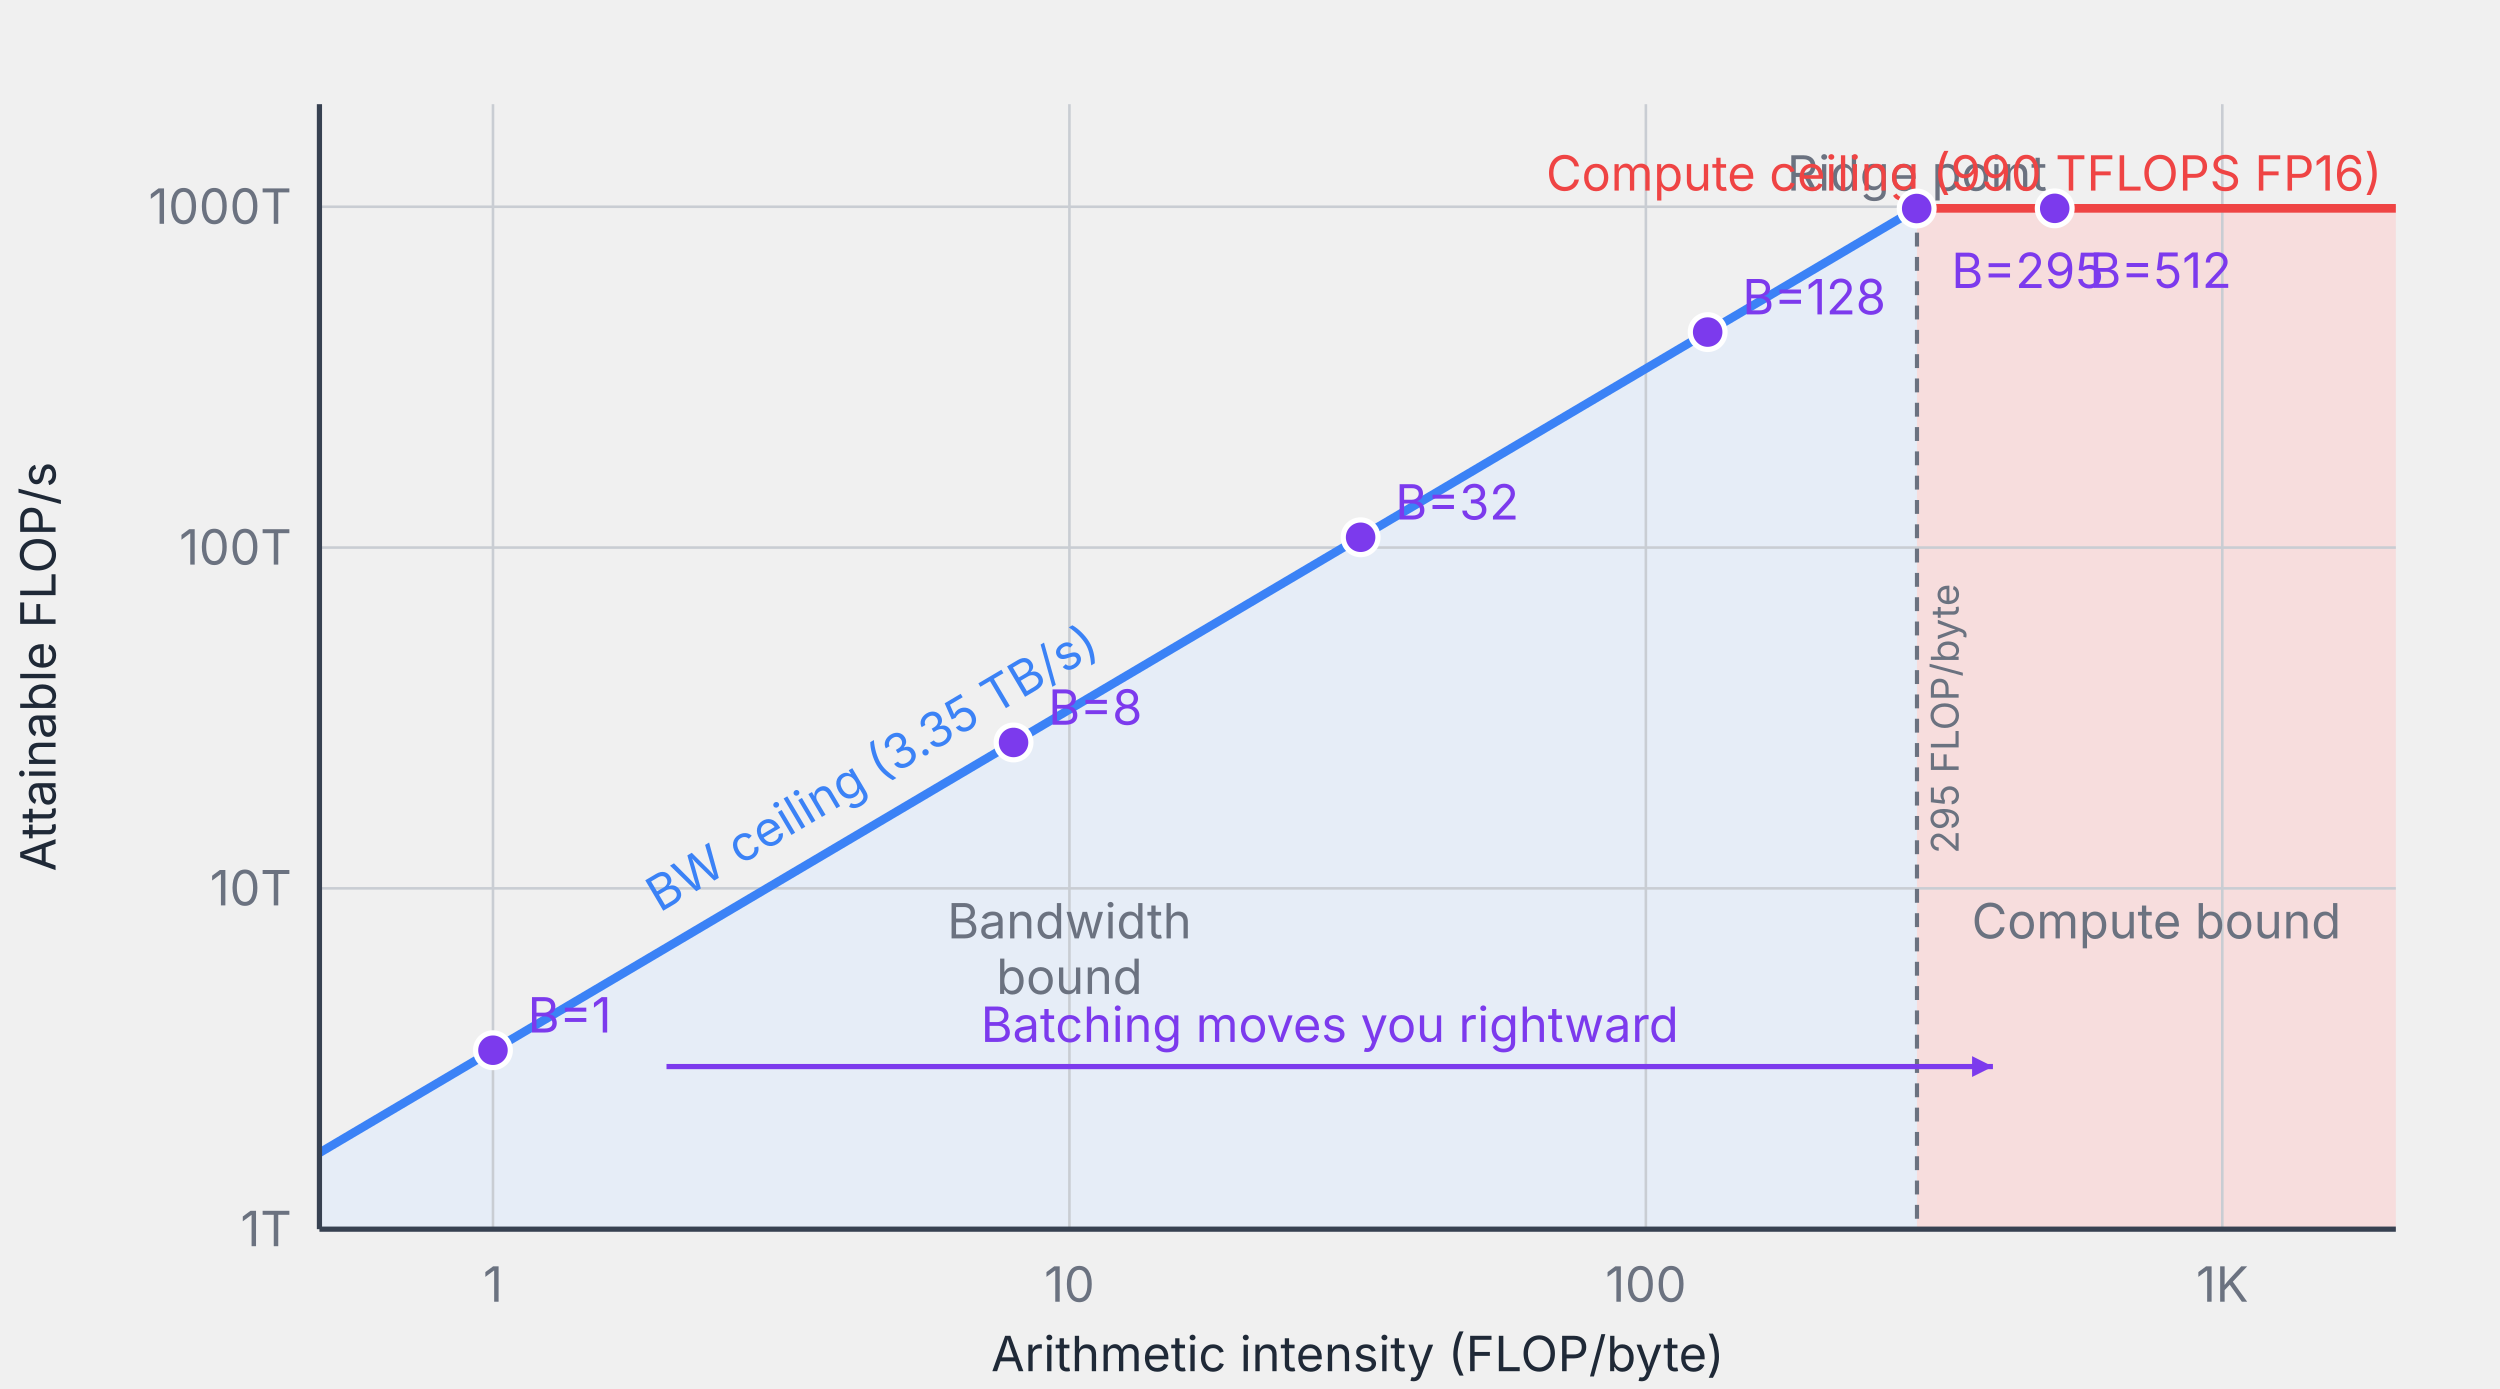
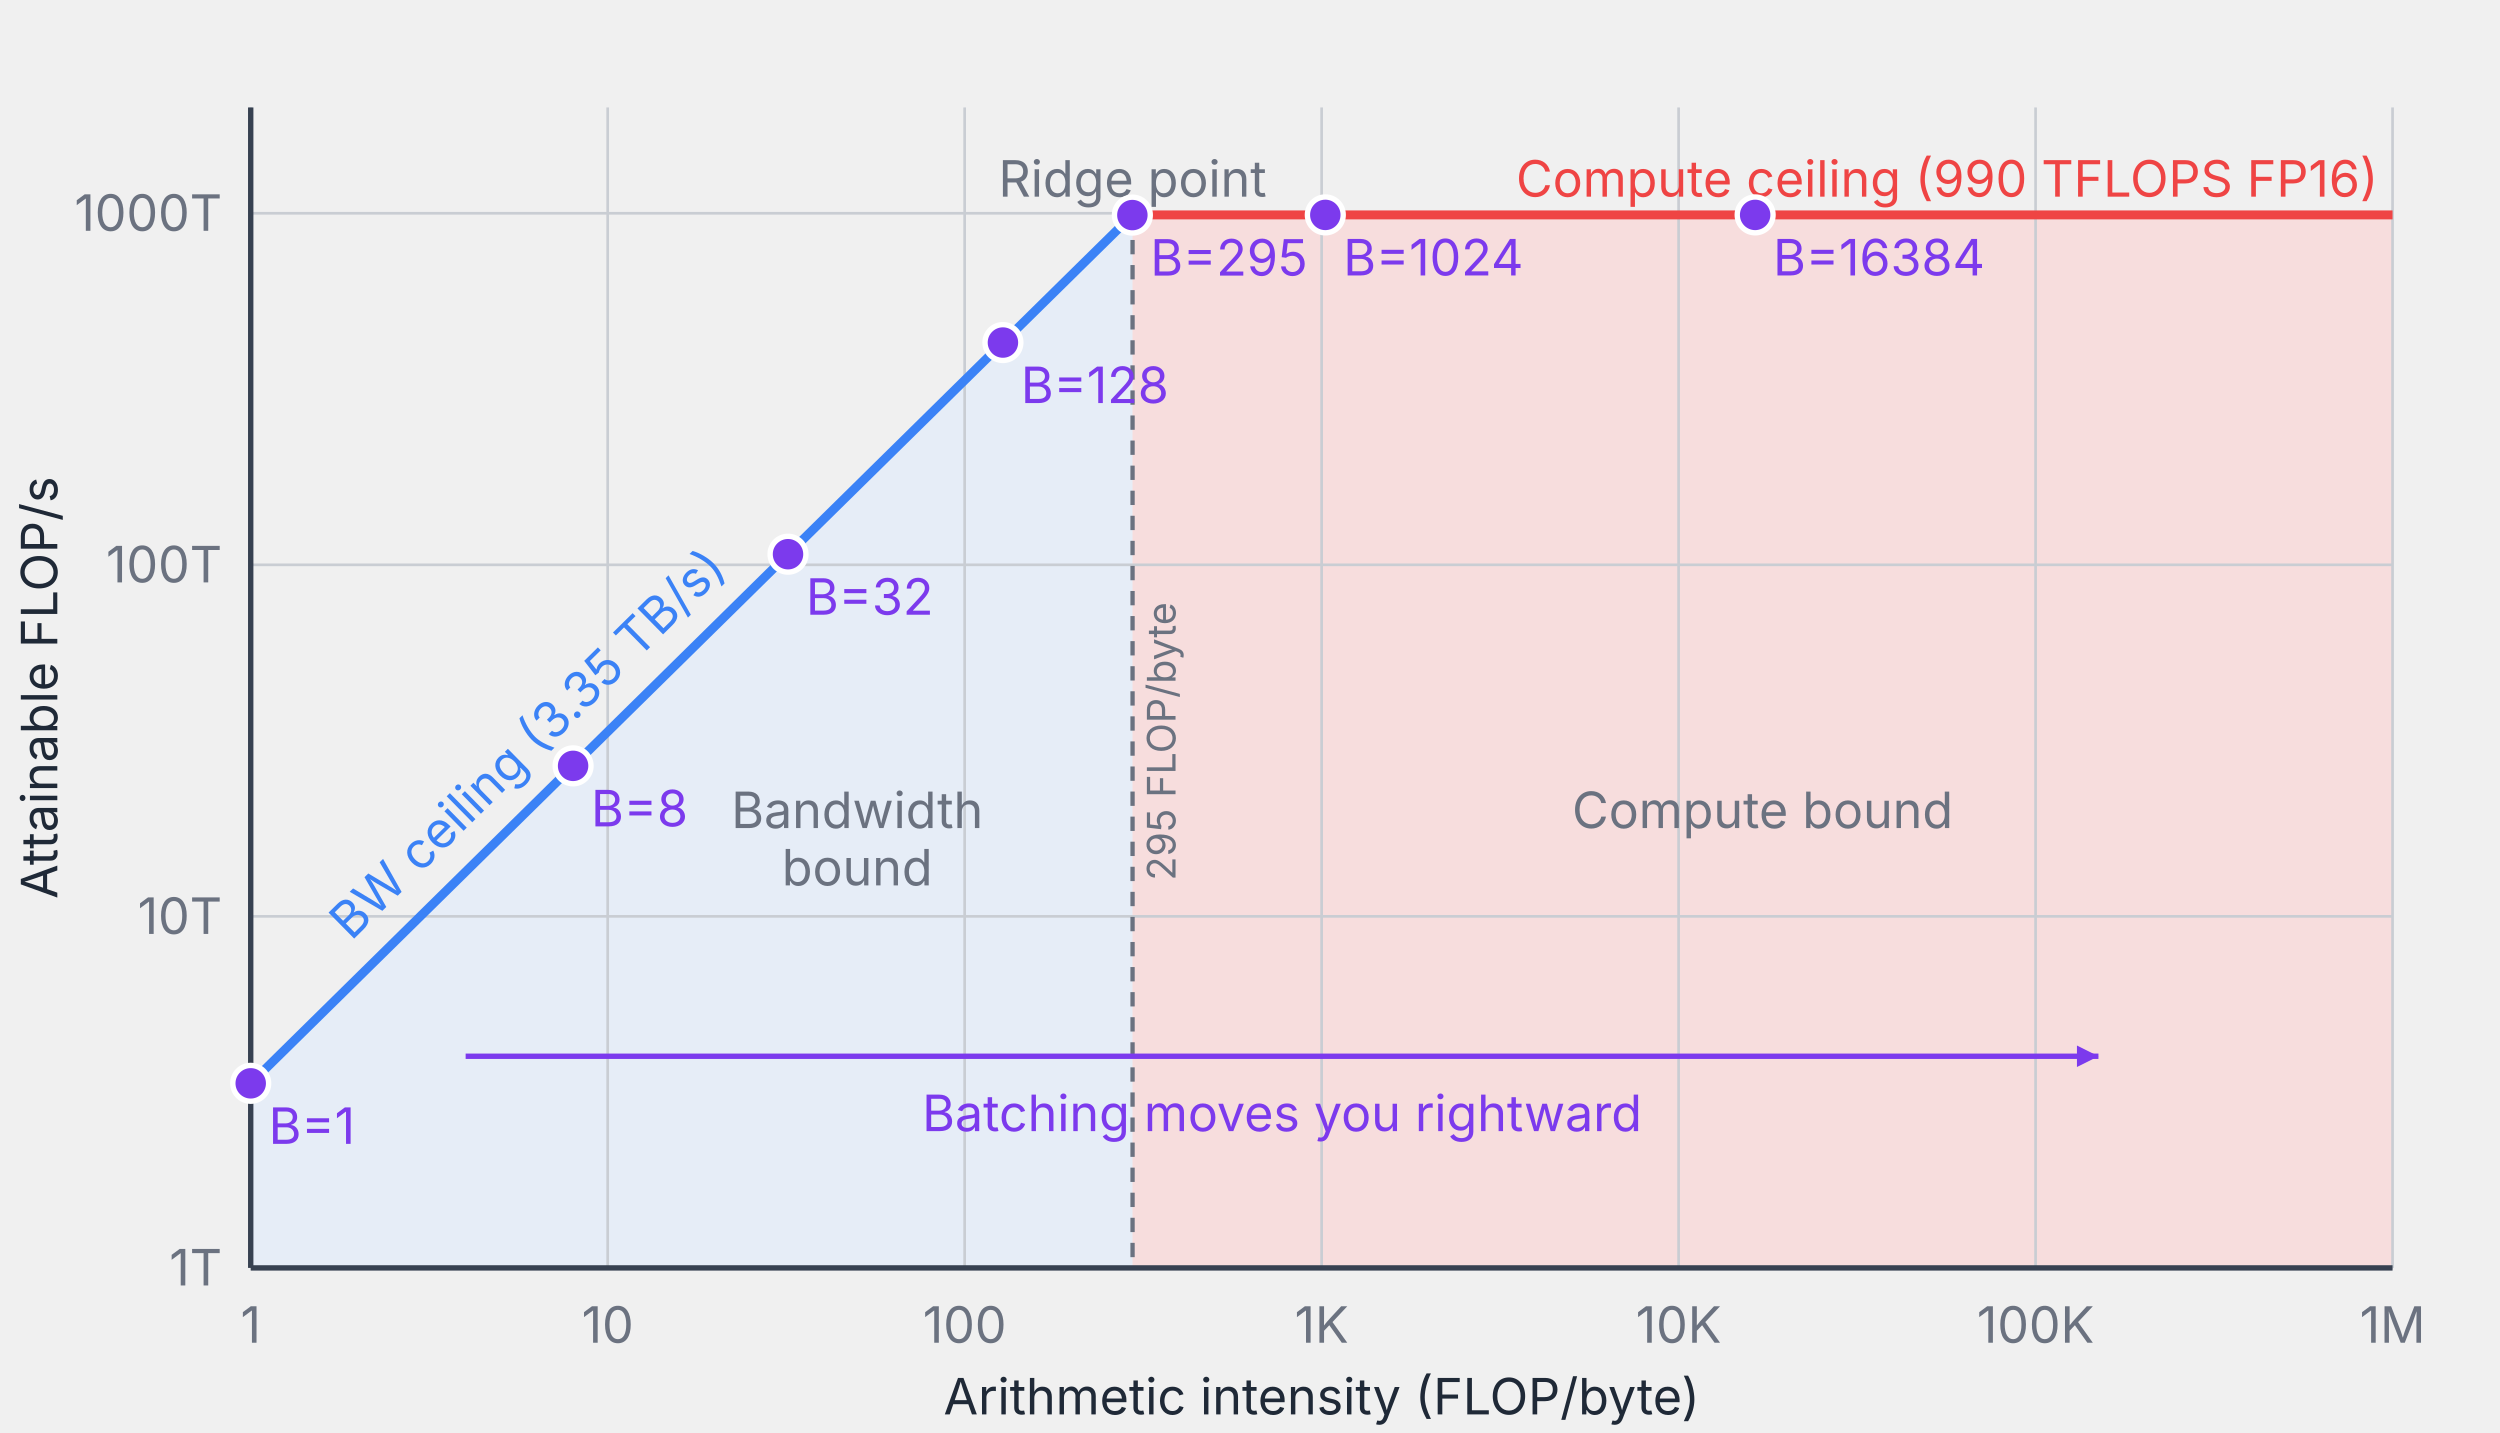
- <svg xmlns="http://www.w3.org/2000/svg" baseProfile="full" height="400px" version="1.1" viewBox="0 0 720 400" width="720px">
+ <svg xmlns="http://www.w3.org/2000/svg" baseProfile="full" height="400px" version="1.1" viewBox="0 0 698 400" width="698px">
  <defs>
    <marker id="arrowhead" markerHeight="4" markerWidth="4" orient="auto" refX="4" refY="2.0">
      <polygon fill="#374151" points="0,0 4,2.0 0,4" />
    </marker>
    <marker id="arrowhead_7C3AED" markerHeight="4" markerWidth="4" orient="auto" refX="4" refY="2.0">
      <polygon fill="#7C3AED" points="0,0 4,2.0 0,4" />
    </marker>
  </defs>
-   <polygon fill="#DBEAFE" opacity="0.5" points="92.0,332.013 552.09,60.001 552.09,354 92.0,354" stroke="none" />
-   <polygon fill="#FECACA" opacity="0.5" points="552.09,60.001 690,60.001 690,354 552.09,354" stroke="none" />
-   <line stroke="#C9CDD3" stroke-width="0.75" x1="92" x2="690" y1="354.0" y2="354.0" />
-   <line stroke="#C9CDD3" stroke-width="0.75" x1="92" x2="690" y1="255.849" y2="255.849" />
-   <line stroke="#C9CDD3" stroke-width="0.75" x1="92" x2="690" y1="157.698" y2="157.698" />
-   <line stroke="#C9CDD3" stroke-width="0.75" x1="92" x2="690" y1="59.546" y2="59.546" />
-   <line stroke="#C9CDD3" stroke-width="0.75" x1="141.976" x2="141.976" y1="30" y2="354" />
-   <line stroke="#C9CDD3" stroke-width="0.75" x1="307.992" x2="307.992" y1="30" y2="354" />
-   <line stroke="#C9CDD3" stroke-width="0.75" x1="474.008" x2="474.008" y1="30" y2="354" />
-   <line stroke="#C9CDD3" stroke-width="0.75" x1="640.024" x2="640.024" y1="30" y2="354" />
-   <line stroke="#6B7280" stroke-dasharray="4,3" stroke-width="1.2" x1="552.09" x2="552.09" y1="60.001" y2="354" />
-   <text dy="0.35em" fill="#6B7280" font-family="Inter, Segoe UI, Helvetica, Arial, sans-serif" font-size="14px" text-anchor="middle" x="552.09" y="50.001">Ridge point</text>
-   <text fill="#6B7280" font-family="Inter, Segoe UI, Helvetica, Arial, sans-serif" font-size="11px" text-anchor="middle" transform="rotate(-90,564.0899,207.0004)" x="564.09" y="207">295 FLOP/byte</text>
-   <polyline fill="none" points="92.0,332.013 96.601,329.293 101.202,326.572 105.803,323.852 110.404,321.132 115.004,318.412 119.605,315.692 124.206,312.972 128.807,310.252 133.408,307.532 138.009,304.811 142.61,302.091 147.211,299.371 151.812,296.651 156.413,293.931 161.013,291.211 165.614,288.491 170.215,285.771 174.816,283.051 179.417,280.33 184.018,277.61 188.619,274.89 193.22,272.17 197.821,269.45 202.422,266.73 207.022,264.01 211.623,261.29 216.224,258.569 220.825,255.849 225.426,253.129 230.027,250.409 234.628,247.689 239.229,244.969 243.83,242.249 248.431,239.529 253.031,236.808 257.632,234.088 262.233,231.368 266.834,228.648 271.435,225.928 276.036,223.208 280.637,220.488 285.238,217.768 289.839,215.048 294.44,212.327 299.04,209.607 303.641,206.887 308.242,204.167 312.843,201.447 317.444,198.727 322.045,196.007 326.646,193.287 331.247,190.566 335.848,187.846 340.449,185.126 345.049,182.406 349.65,179.686 354.251,176.966 358.852,174.246 363.453,171.526 368.054,168.805 372.655,166.085 377.256,163.365 381.857,160.645 386.458,157.925 391.058,155.205 395.659,152.485 400.26,149.765 404.861,147.045 409.462,144.324 414.063,141.604 418.664,138.884 423.265,136.164 427.866,133.444 432.467,130.724 437.067,128.004 441.668,125.284 446.269,122.563 450.87,119.843 455.471,117.123 460.072,114.403 464.673,111.683 469.274,108.963 473.875,106.243 478.476,103.523 483.076,100.802 487.677,98.082 492.278,95.362 496.879,92.642 501.48,89.922 506.081,87.202 510.682,84.482 515.283,81.762 519.884,79.042 524.485,76.321 529.085,73.601 533.686,70.881 538.287,68.161 542.888,65.441 547.489,62.721 552.09,60.001" stroke="#3B82F6" stroke-width="2.5" />
-   <text fill="#3B82F6" font-family="Inter, Segoe UI, Helvetica, Arial, sans-serif" font-size="14px" text-anchor="start" transform="rotate(-30.59221,189.9517,262.9198)" x="189.952" y="262.92">BW ceiling (3.35 TB/s)</text>
-   <line stroke="#EF4444" stroke-width="2.5" x1="552.09" x2="690" y1="60.001" y2="60.001" />
-   <text dy="0.35em" fill="#EF4444" font-family="Inter, Segoe UI, Helvetica, Arial, sans-serif" font-size="14px" text-anchor="end" x="686" y="50.001">Compute ceiling (990 TFLOPS FP16)</text>
-   <text dy="0.35em" fill="#6B7280" font-family="Inter, Segoe UI, Helvetica, Arial, sans-serif" font-size="14px" text-anchor="middle" x="307.992" y="265.361">Bandwidth</text>
-   <text dy="0.35em" fill="#6B7280" font-family="Inter, Segoe UI, Helvetica, Arial, sans-serif" font-size="14px" text-anchor="middle" x="307.992" y="281.361">bound</text>
-   <text dy="0.35em" fill="#6B7280" font-family="Inter, Segoe UI, Helvetica, Arial, sans-serif" font-size="14px" text-anchor="middle" x="621.045" y="265.361">Compute bound</text>
-   <line stroke="#374151" stroke-width="1.5" x1="92" x2="690" y1="354" y2="354" />
-   <line stroke="#374151" stroke-width="1.5" x1="92" x2="92" y1="30" y2="354" />
-   <text dy="0.35em" fill="#1F2937" font-family="Inter, Segoe UI, Helvetica, Arial, sans-serif" font-size="14px" text-anchor="middle" x="391.0" y="390">Arithmetic intensity (FLOP/byte)</text>
+   <polygon fill="#DBEAFE" opacity="0.5" points="70.0,302.466 316.209,60.001 316.209,354 70.0,354" stroke="none" />
+   <polygon fill="#FECACA" opacity="0.5" points="316.209,60.001 668,60.001 668,354 316.209,354" stroke="none" />
+   <line stroke="#C9CDD3" stroke-width="0.75" x1="70" x2="668" y1="354.0" y2="354.0" />
+   <line stroke="#C9CDD3" stroke-width="0.75" x1="70" x2="668" y1="255.849" y2="255.849" />
+   <line stroke="#C9CDD3" stroke-width="0.75" x1="70" x2="668" y1="157.698" y2="157.698" />
+   <line stroke="#C9CDD3" stroke-width="0.75" x1="70" x2="668" y1="59.546" y2="59.546" />
+   <line stroke="#C9CDD3" stroke-width="0.75" x1="70.0" x2="70.0" y1="30" y2="354" />
+   <line stroke="#C9CDD3" stroke-width="0.75" x1="169.667" x2="169.667" y1="30" y2="354" />
+   <line stroke="#C9CDD3" stroke-width="0.75" x1="269.333" x2="269.333" y1="30" y2="354" />
+   <line stroke="#C9CDD3" stroke-width="0.75" x1="369.0" x2="369.0" y1="30" y2="354" />
+   <line stroke="#C9CDD3" stroke-width="0.75" x1="468.667" x2="468.667" y1="30" y2="354" />
+   <line stroke="#C9CDD3" stroke-width="0.75" x1="568.333" x2="568.333" y1="30" y2="354" />
+   <line stroke="#C9CDD3" stroke-width="0.75" x1="668.0" x2="668.0" y1="30" y2="354" />
+   <line stroke="#6B7280" stroke-dasharray="4,3" stroke-width="1.2" x1="316.209" x2="316.209" y1="60.001" y2="354" />
+   <text dy="0.35em" fill="#6B7280" font-family="Inter, Segoe UI, Helvetica, Arial, sans-serif" font-size="14px" text-anchor="middle" x="316.209" y="50.001">Ridge point</text>
+   <text fill="#6B7280" font-family="Inter, Segoe UI, Helvetica, Arial, sans-serif" font-size="11px" text-anchor="middle" transform="rotate(-90,328.2093,207.0004)" x="328.209" y="207">295 FLOP/byte</text>
+   <polyline fill="none" points="70.0,302.466 72.462,300.042 74.924,297.617 77.386,295.192 79.848,292.768 82.31,290.343 84.773,287.918 87.235,285.494 89.697,283.069 92.159,280.644 94.621,278.22 97.083,275.795 99.545,273.37 102.007,270.946 104.469,268.521 106.931,266.096 109.393,263.672 111.856,261.247 114.318,258.822 116.78,256.398 119.242,253.973 121.704,251.548 124.166,249.124 126.628,246.699 129.09,244.275 131.552,241.85 134.014,239.425 136.477,237.001 138.939,234.576 141.401,232.151 143.863,229.727 146.325,227.302 148.787,224.877 151.249,222.453 153.711,220.028 156.173,217.603 158.635,215.179 161.097,212.754 163.56,210.329 166.022,207.905 168.484,205.48 170.946,203.055 173.408,200.631 175.87,198.206 178.332,195.781 180.794,193.357 183.256,190.932 185.718,188.507 188.18,186.083 190.643,183.658 193.105,181.233 195.567,178.809 198.029,176.384 200.491,173.96 202.953,171.535 205.415,169.11 207.877,166.686 210.339,164.261 212.801,161.836 215.263,159.412 217.726,156.987 220.188,154.562 222.65,152.138 225.112,149.713 227.574,147.288 230.036,144.864 232.498,142.439 234.96,140.014 237.422,137.59 239.884,135.165 242.346,132.74 244.809,130.316 247.271,127.891 249.733,125.466 252.195,123.042 254.657,120.617 257.119,118.192 259.581,115.768 262.043,113.343 264.505,110.918 266.967,108.494 269.43,106.069 271.892,103.644 274.354,101.22 276.816,98.795 279.278,96.371 281.74,93.946 284.202,91.521 286.664,89.097 289.126,86.672 291.588,84.247 294.05,81.823 296.513,79.398 298.975,76.973 301.437,74.549 303.899,72.124 306.361,69.699 308.823,67.275 311.285,64.85 313.747,62.425 316.209,60.001" stroke="#3B82F6" stroke-width="2.5" />
+   <text fill="#3B82F6" font-family="Inter, Segoe UI, Helvetica, Arial, sans-serif" font-size="14px" text-anchor="start" transform="rotate(-44.56107,98.00266,262.9198)" x="98.003" y="262.92">BW ceiling (3.35 TB/s)</text>
+   <line stroke="#EF4444" stroke-width="2.5" x1="316.209" x2="668" y1="60.001" y2="60.001" />
+   <text dy="0.35em" fill="#EF4444" font-family="Inter, Segoe UI, Helvetica, Arial, sans-serif" font-size="14px" text-anchor="end" x="664" y="50.001">Compute ceiling (990 TFLOPS FP16)</text>
+   <text dy="0.35em" fill="#6B7280" font-family="Inter, Segoe UI, Helvetica, Arial, sans-serif" font-size="14px" text-anchor="middle" x="239.331" y="226.302">Bandwidth</text>
+   <text dy="0.35em" fill="#6B7280" font-family="Inter, Segoe UI, Helvetica, Arial, sans-serif" font-size="14px" text-anchor="middle" x="239.331" y="242.302">bound</text>
+   <text dy="0.35em" fill="#6B7280" font-family="Inter, Segoe UI, Helvetica, Arial, sans-serif" font-size="14px" text-anchor="middle" x="492.105" y="226.302">Compute bound</text>
+   <line stroke="#374151" stroke-width="1.5" x1="70" x2="668" y1="354" y2="354" />
+   <line stroke="#374151" stroke-width="1.5" x1="70" x2="70" y1="30" y2="354" />
+   <text dy="0.35em" fill="#1F2937" font-family="Inter, Segoe UI, Helvetica, Arial, sans-serif" font-size="14px" text-anchor="middle" x="369.0" y="390">Arithmetic intensity (FLOP/byte)</text>
  <text fill="#1F2937" font-family="Inter, Segoe UI, Helvetica, Arial, sans-serif" font-size="14px" text-anchor="middle" transform="rotate(-90,16,192.0)" x="16" y="192.0">Attainable FLOP/s</text>
-   <text dy="0.35em" fill="#6B7280" font-family="Inter, Segoe UI, Helvetica, Arial, sans-serif" font-size="14px" text-anchor="middle" x="141.976" y="370">1</text>
-   <text dy="0.35em" fill="#6B7280" font-family="Inter, Segoe UI, Helvetica, Arial, sans-serif" font-size="14px" text-anchor="middle" x="307.992" y="370">10</text>
-   <text dy="0.35em" fill="#6B7280" font-family="Inter, Segoe UI, Helvetica, Arial, sans-serif" font-size="14px" text-anchor="middle" x="474.008" y="370">100</text>
-   <text dy="0.35em" fill="#6B7280" font-family="Inter, Segoe UI, Helvetica, Arial, sans-serif" font-size="14px" text-anchor="middle" x="640.024" y="370">1K</text>
-   <text dy="0.35em" fill="#6B7280" font-family="Inter, Segoe UI, Helvetica, Arial, sans-serif" font-size="14px" text-anchor="end" x="84" y="354.0">1T</text>
-   <text dy="0.35em" fill="#6B7280" font-family="Inter, Segoe UI, Helvetica, Arial, sans-serif" font-size="14px" text-anchor="end" x="84" y="255.849">10T</text>
-   <text dy="0.35em" fill="#6B7280" font-family="Inter, Segoe UI, Helvetica, Arial, sans-serif" font-size="14px" text-anchor="end" x="84" y="157.698">100T</text>
-   <text dy="0.35em" fill="#6B7280" font-family="Inter, Segoe UI, Helvetica, Arial, sans-serif" font-size="14px" text-anchor="end" x="84" y="59.546">1000T</text>
-   <circle cx="141.976" cy="302.466" fill="#7C3AED" r="5" stroke="#FFFFFF" stroke-width="1.5" />
-   <text dy="0.35em" fill="#7C3AED" font-family="Inter, Segoe UI, Helvetica, Arial, sans-serif" font-size="14px" text-anchor="start" x="151.976" y="292.466">B=1</text>
-   <circle cx="291.903" cy="213.827" fill="#7C3AED" r="5" stroke="#FFFFFF" stroke-width="1.5" />
-   <text dy="0.35em" fill="#7C3AED" font-family="Inter, Segoe UI, Helvetica, Arial, sans-serif" font-size="14px" text-anchor="start" x="301.903" y="203.827">B=8</text>
-   <circle cx="391.855" cy="154.734" fill="#7C3AED" r="5" stroke="#FFFFFF" stroke-width="1.5" />
-   <text dy="0.35em" fill="#7C3AED" font-family="Inter, Segoe UI, Helvetica, Arial, sans-serif" font-size="14px" text-anchor="start" x="401.855" y="144.734">B=32</text>
-   <circle cx="491.807" cy="95.641" fill="#7C3AED" r="5" stroke="#FFFFFF" stroke-width="1.5" />
-   <text dy="0.35em" fill="#7C3AED" font-family="Inter, Segoe UI, Helvetica, Arial, sans-serif" font-size="14px" text-anchor="start" x="501.807" y="85.641">B=128</text>
-   <circle cx="552.006" cy="60.05" fill="#7C3AED" r="5" stroke="#FFFFFF" stroke-width="1.5" />
-   <text dy="0.35em" fill="#7C3AED" font-family="Inter, Segoe UI, Helvetica, Arial, sans-serif" font-size="14px" text-anchor="start" x="562.006" y="78.05">B=295</text>
-   <circle cx="591.758" cy="60.001" fill="#7C3AED" r="5" stroke="#FFFFFF" stroke-width="1.5" />
-   <text dy="0.35em" fill="#7C3AED" font-family="Inter, Segoe UI, Helvetica, Arial, sans-serif" font-size="14px" text-anchor="start" x="601.758" y="78.001">B=512</text>
-   <line marker-end="url(#arrowhead_7C3AED)" stroke="#7C3AED" stroke-width="1.5" x1="191.952" x2="573.96" y1="307.17" y2="307.17" />
-   <text dy="0.35em" fill="#7C3AED" font-family="Inter, Segoe UI, Helvetica, Arial, sans-serif" font-size="14px" text-anchor="middle" x="382.956" y="295.17">Batching moves you rightward</text>
+   <text dy="0.35em" fill="#6B7280" font-family="Inter, Segoe UI, Helvetica, Arial, sans-serif" font-size="14px" text-anchor="middle" x="70.0" y="370">1</text>
+   <text dy="0.35em" fill="#6B7280" font-family="Inter, Segoe UI, Helvetica, Arial, sans-serif" font-size="14px" text-anchor="middle" x="169.667" y="370">10</text>
+   <text dy="0.35em" fill="#6B7280" font-family="Inter, Segoe UI, Helvetica, Arial, sans-serif" font-size="14px" text-anchor="middle" x="269.333" y="370">100</text>
+   <text dy="0.35em" fill="#6B7280" font-family="Inter, Segoe UI, Helvetica, Arial, sans-serif" font-size="14px" text-anchor="middle" x="369.0" y="370">1K</text>
+   <text dy="0.35em" fill="#6B7280" font-family="Inter, Segoe UI, Helvetica, Arial, sans-serif" font-size="14px" text-anchor="middle" x="468.667" y="370">10K</text>
+   <text dy="0.35em" fill="#6B7280" font-family="Inter, Segoe UI, Helvetica, Arial, sans-serif" font-size="14px" text-anchor="middle" x="568.333" y="370">100K</text>
+   <text dy="0.35em" fill="#6B7280" font-family="Inter, Segoe UI, Helvetica, Arial, sans-serif" font-size="14px" text-anchor="middle" x="668.0" y="370">1M</text>
+   <text dy="0.35em" fill="#6B7280" font-family="Inter, Segoe UI, Helvetica, Arial, sans-serif" font-size="14px" text-anchor="end" x="62" y="354.0">1T</text>
+   <text dy="0.35em" fill="#6B7280" font-family="Inter, Segoe UI, Helvetica, Arial, sans-serif" font-size="14px" text-anchor="end" x="62" y="255.849">10T</text>
+   <text dy="0.35em" fill="#6B7280" font-family="Inter, Segoe UI, Helvetica, Arial, sans-serif" font-size="14px" text-anchor="end" x="62" y="157.698">100T</text>
+   <text dy="0.35em" fill="#6B7280" font-family="Inter, Segoe UI, Helvetica, Arial, sans-serif" font-size="14px" text-anchor="end" x="62" y="59.546">1000T</text>
+   <circle cx="70.0" cy="302.466" fill="#7C3AED" r="5" stroke="#FFFFFF" stroke-width="1.5" />
+   <text dy="0.35em" fill="#7C3AED" font-family="Inter, Segoe UI, Helvetica, Arial, sans-serif" font-size="14px" text-anchor="start" x="75.0" y="314.466">B=1</text>
+   <circle cx="160.008" cy="213.827" fill="#7C3AED" r="5" stroke="#FFFFFF" stroke-width="1.5" />
+   <text dy="0.35em" fill="#7C3AED" font-family="Inter, Segoe UI, Helvetica, Arial, sans-serif" font-size="14px" text-anchor="start" x="165.008" y="225.827">B=8</text>
+   <circle cx="220.013" cy="154.734" fill="#7C3AED" r="5" stroke="#FFFFFF" stroke-width="1.5" />
+   <text dy="0.35em" fill="#7C3AED" font-family="Inter, Segoe UI, Helvetica, Arial, sans-serif" font-size="14px" text-anchor="start" x="225.013" y="166.734">B=32</text>
+   <circle cx="280.019" cy="95.641" fill="#7C3AED" r="5" stroke="#FFFFFF" stroke-width="1.5" />
+   <text dy="0.35em" fill="#7C3AED" font-family="Inter, Segoe UI, Helvetica, Arial, sans-serif" font-size="14px" text-anchor="start" x="285.019" y="107.641">B=128</text>
+   <circle cx="316.159" cy="60.05" fill="#7C3AED" r="5" stroke="#FFFFFF" stroke-width="1.5" />
+   <text dy="0.35em" fill="#7C3AED" font-family="Inter, Segoe UI, Helvetica, Arial, sans-serif" font-size="14px" text-anchor="start" x="321.159" y="72.05">B=295</text>
+   <circle cx="370.027" cy="60.001" fill="#7C3AED" r="5" stroke="#FFFFFF" stroke-width="1.5" />
+   <text dy="0.35em" fill="#7C3AED" font-family="Inter, Segoe UI, Helvetica, Arial, sans-serif" font-size="14px" text-anchor="start" x="375.027" y="72.001">B=1024</text>
+   <circle cx="490.037" cy="60.001" fill="#7C3AED" r="5" stroke="#FFFFFF" stroke-width="1.5" />
+   <text dy="0.35em" fill="#7C3AED" font-family="Inter, Segoe UI, Helvetica, Arial, sans-serif" font-size="14px" text-anchor="start" x="495.037" y="72.001">B=16384</text>
+   <line marker-end="url(#arrowhead_7C3AED)" stroke="#7C3AED" stroke-width="1.5" x1="130.005" x2="585.884" y1="294.907" y2="294.907" />
+   <text dy="0.35em" fill="#7C3AED" font-family="Inter, Segoe UI, Helvetica, Arial, sans-serif" font-size="14px" text-anchor="middle" x="357.945" y="310.907">Batching moves you rightward</text>
</svg>
